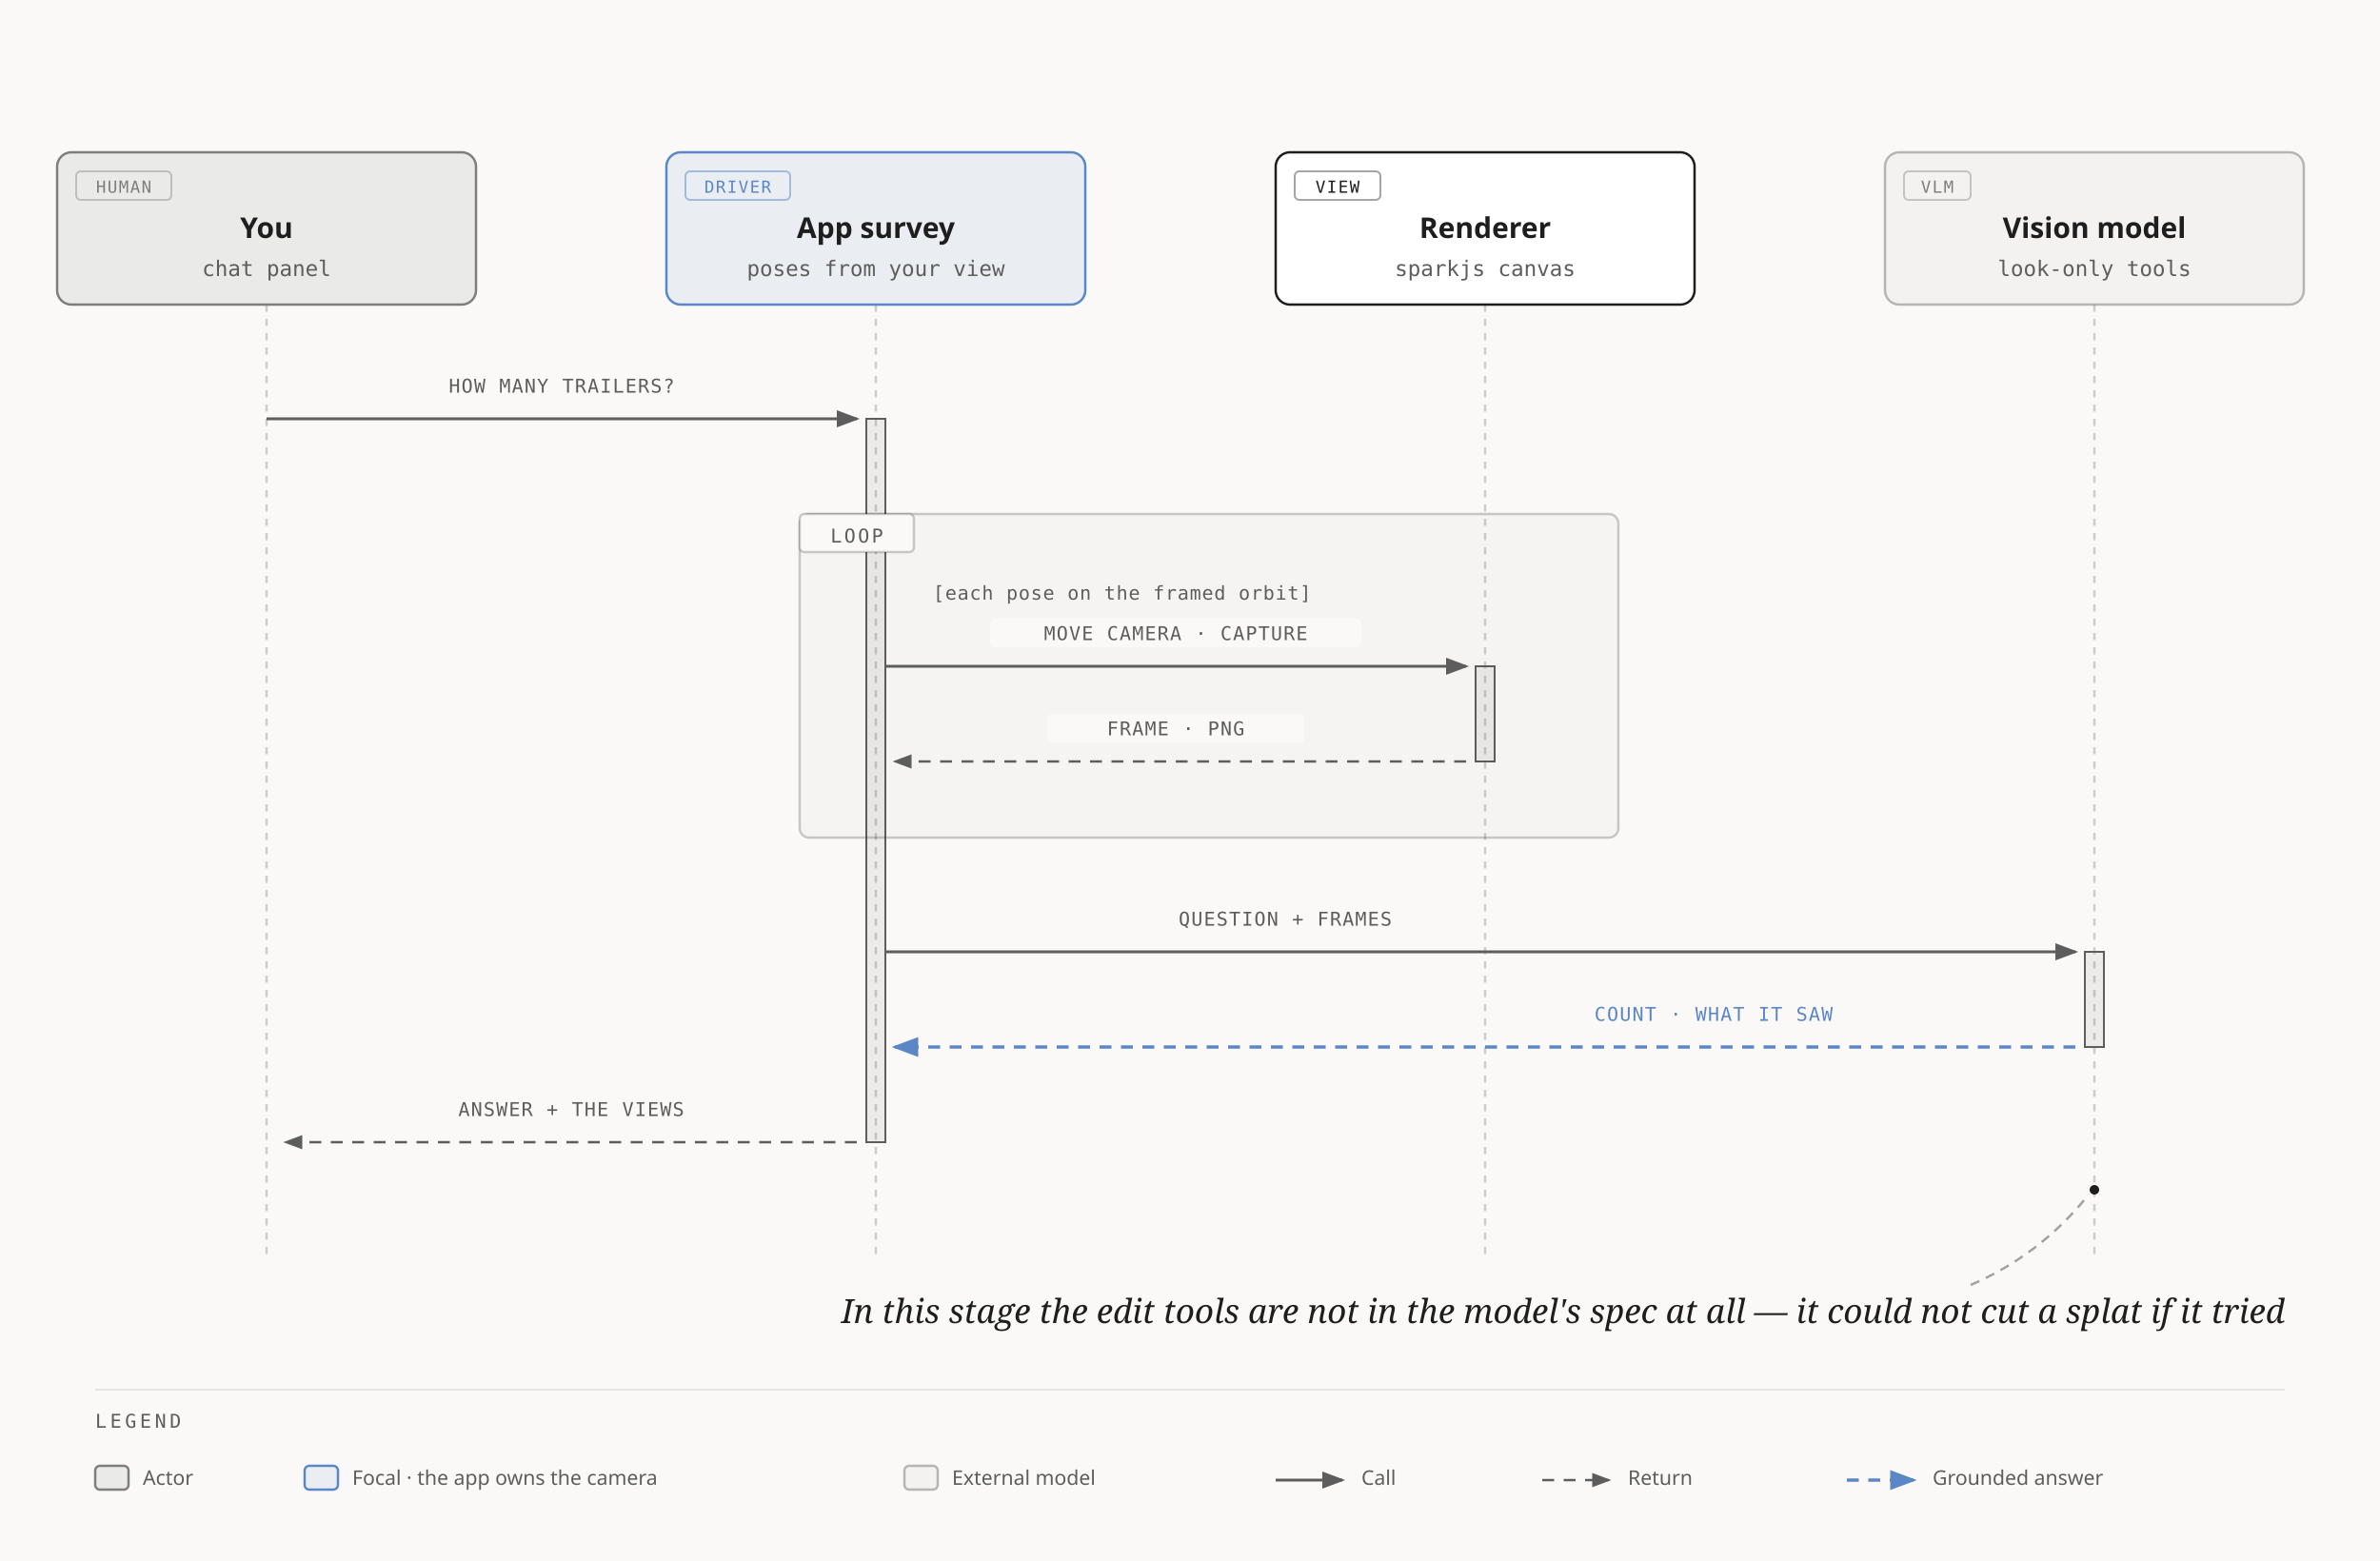
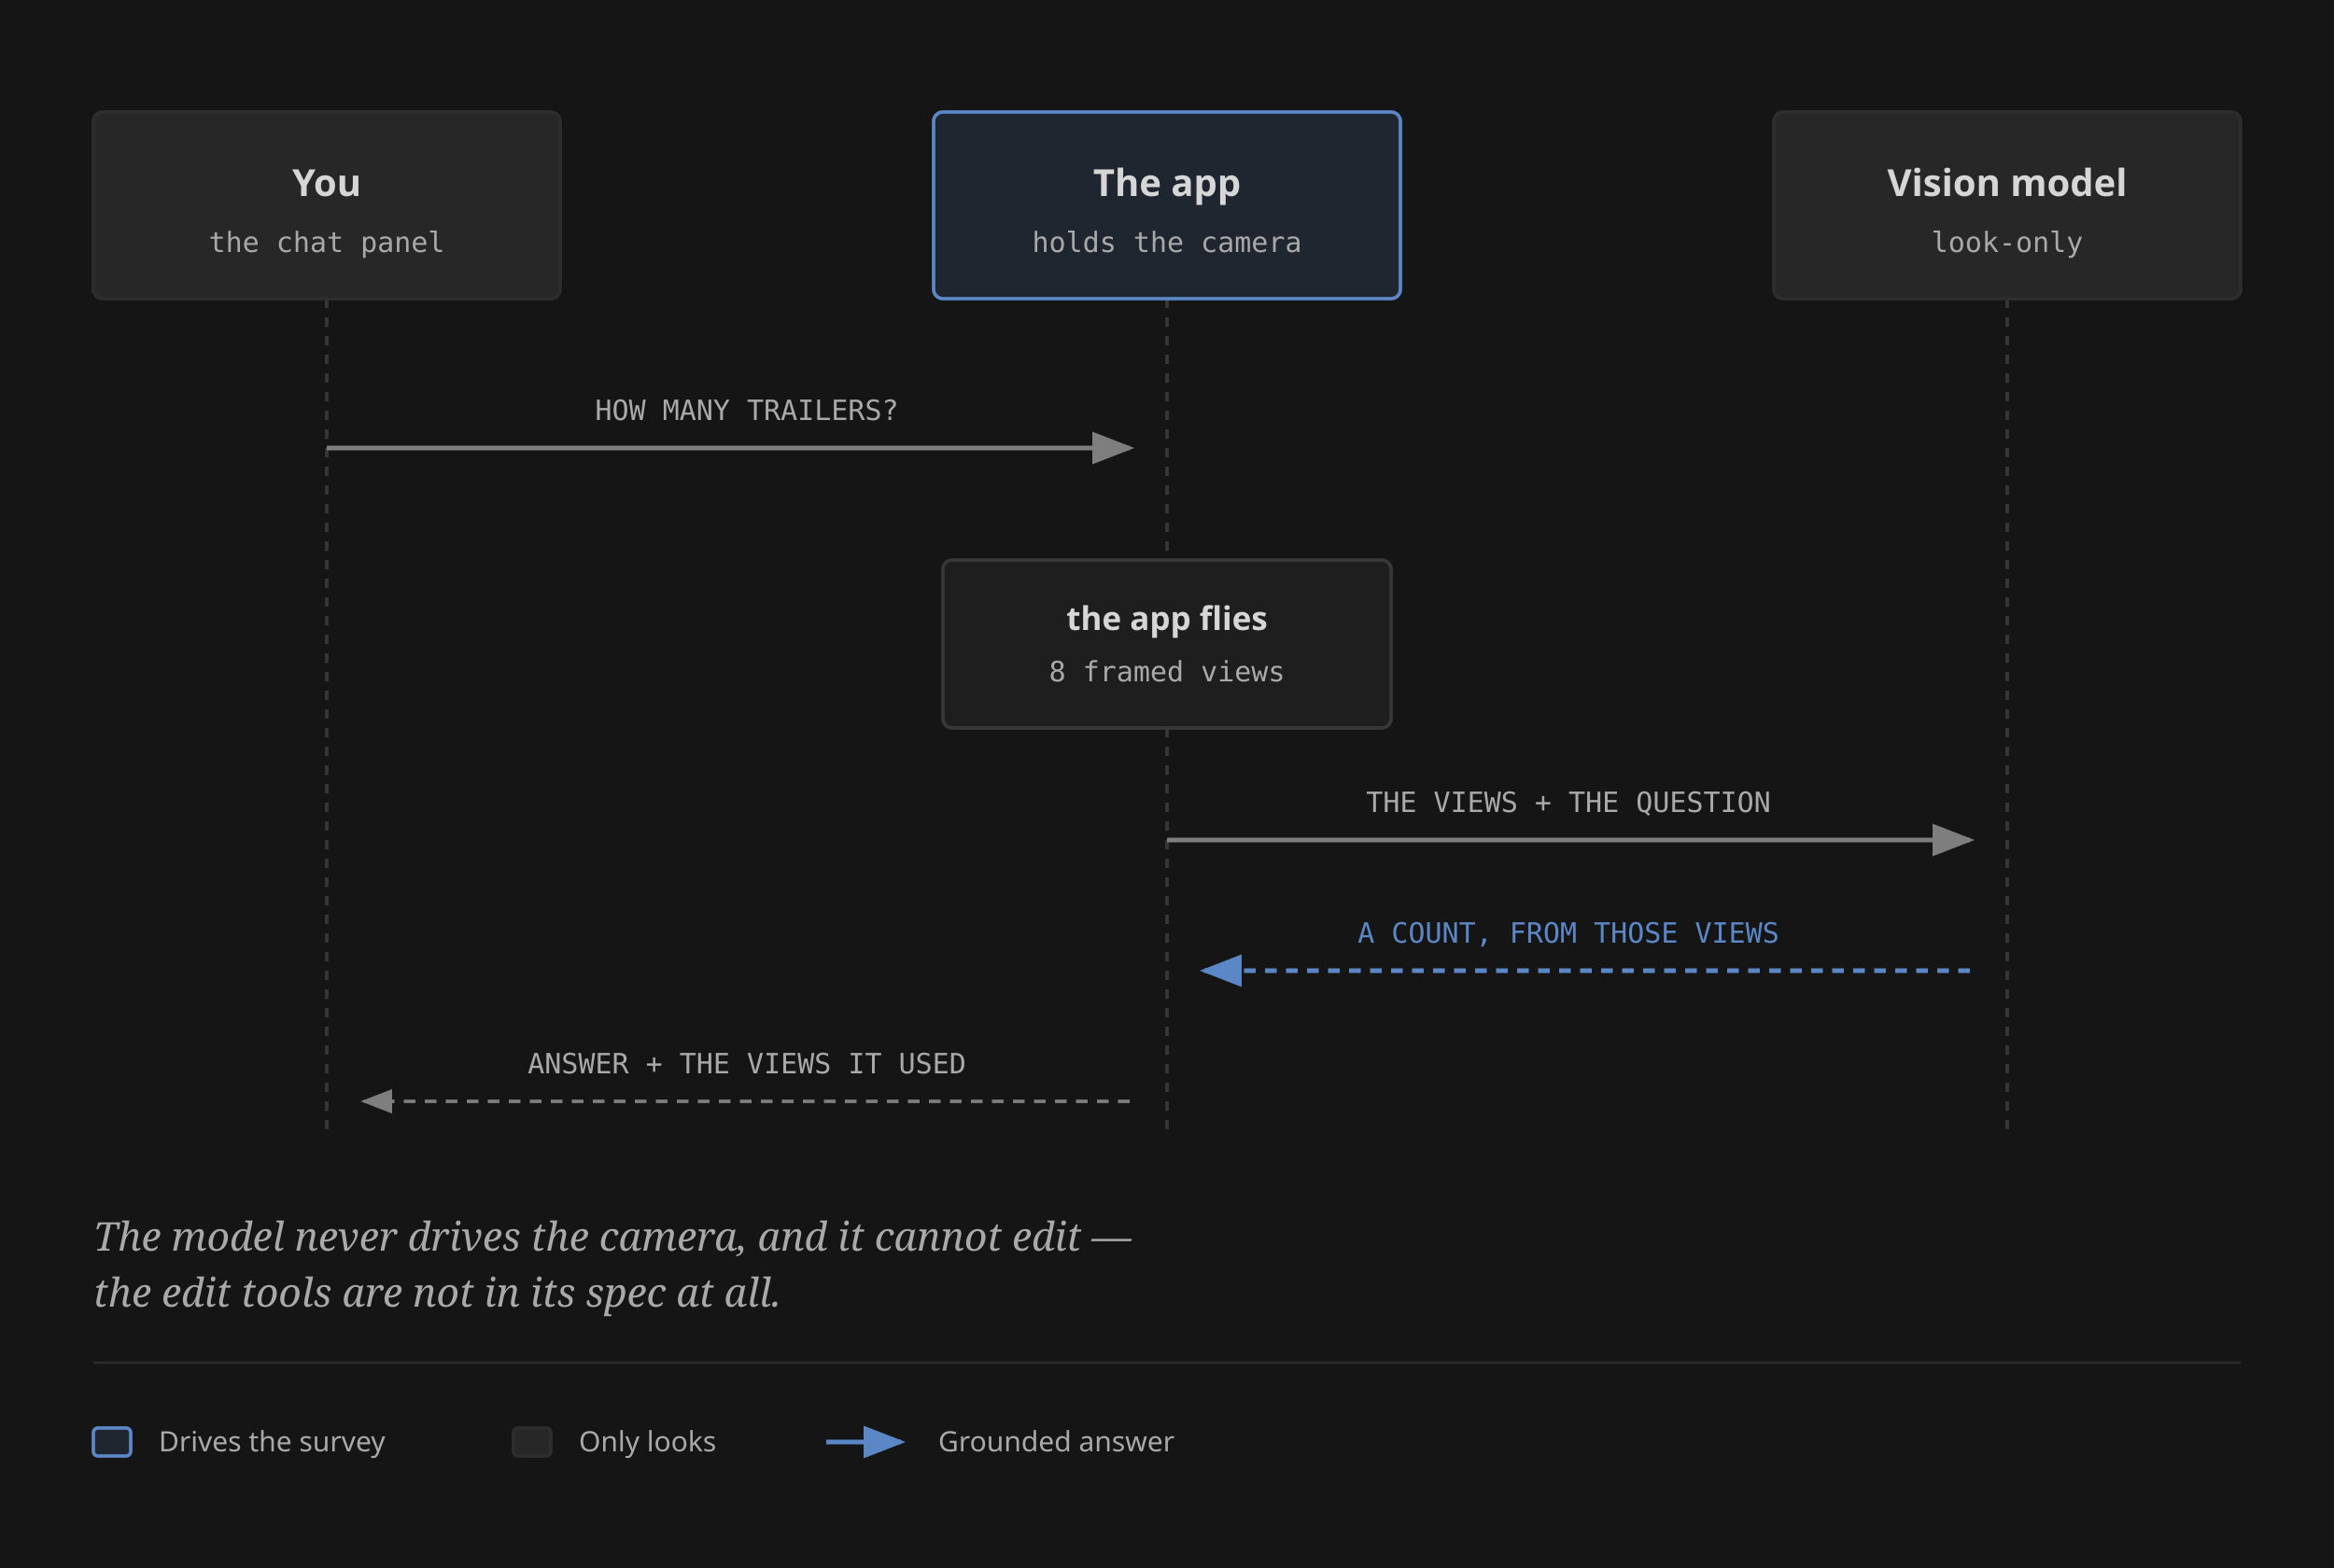
- <svg xmlns="http://www.w3.org/2000/svg" width="1000" height="656" viewBox="0 0 1000 656">
+ <svg xmlns="http://www.w3.org/2000/svg" width="1000" height="672" viewBox="0 0 1000 672">
  <defs>
-     <marker id="arrow" markerWidth="8" markerHeight="6" refX="7" refY="3" orient="auto">
-       <polygon points="0 0, 8 3, 0 6" fill="#5d5d5d" />
+     <marker id="arrow" markerWidth="9" markerHeight="7" refX="8" refY="3.5" orient="auto">
+       <polygon points="0 0, 9 3.5, 0 7" fill="#7e7e7e" />
    </marker>
-     <marker id="arrow-accent" markerWidth="8" markerHeight="6" refX="7" refY="3" orient="auto">
-       <polygon points="0 0, 8 3, 0 6" fill="#5b87c7" />
+     <marker id="arrow-accent" markerWidth="9" markerHeight="7" refX="8" refY="3.5" orient="auto">
+       <polygon points="0 0, 9 3.5, 0 7" fill="#5b87c7" />
    </marker>
  </defs>
-   <rect width="100%" height="100%" fill="#faf9f7" />
-   <line x1="112" y1="128" x2="112" y2="528" stroke="rgba(30,30,30,0.20)" stroke-width="1" stroke-dasharray="3,3" />
-   <line x1="368" y1="128" x2="368" y2="528" stroke="rgba(30,30,30,0.20)" stroke-width="1" stroke-dasharray="3,3" />
-   <line x1="624" y1="128" x2="624" y2="528" stroke="rgba(30,30,30,0.20)" stroke-width="1" stroke-dasharray="3,3" />
-   <line x1="880" y1="128" x2="880" y2="528" stroke="rgba(30,30,30,0.20)" stroke-width="1" stroke-dasharray="3,3" />
-   <rect x="364" y="176" width="8" height="304" fill="rgba(30,30,30,0.06)" stroke="#5d5d5d" stroke-width="0.8" />
-   <rect x="620" y="280" width="8" height="40" fill="rgba(30,30,30,0.06)" stroke="#5d5d5d" stroke-width="0.8" />
-   <rect x="876" y="400" width="8" height="40" fill="rgba(30,30,30,0.06)" stroke="#5d5d5d" stroke-width="0.8" />
-   <rect x="336" y="216" width="344" height="136" rx="4" fill="rgba(30,30,30,0.02)" stroke="rgba(30,30,30,0.22)" stroke-width="1" />
-   <rect x="336" y="216" width="48" height="16" rx="2" fill="#faf9f7" stroke="rgba(30,30,30,0.22)" stroke-width="1" />
-   <text x="360" y="228" fill="#5d5d5d" font-size="8" font-family="'Geist Mono', monospace" text-anchor="middle" letter-spacing="0.12em">LOOP</text>
-   <text x="392" y="252" fill="#5d5d5d" font-size="8" font-family="'Geist Mono', monospace" letter-spacing="0.04em">[each pose on the framed orbit]</text>
-   <line x1="112" y1="176" x2="360" y2="176" stroke="#5d5d5d" stroke-width="1.2" marker-end="url(#arrow)" />
-   <line x1="372" y1="280" x2="616" y2="280" stroke="#5d5d5d" stroke-width="1.2" marker-end="url(#arrow)" />
-   <line x1="616" y1="320" x2="376" y2="320" stroke="#5d5d5d" stroke-width="1" stroke-dasharray="5,4" marker-end="url(#arrow)" />
-   <line x1="372" y1="400" x2="872" y2="400" stroke="#5d5d5d" stroke-width="1.2" marker-end="url(#arrow)" />
-   <line x1="872" y1="440" x2="376" y2="440" stroke="#5b87c7" stroke-width="1.4" stroke-dasharray="5,4" marker-end="url(#arrow-accent)" />
-   <line x1="360" y1="480" x2="120" y2="480" stroke="#5d5d5d" stroke-width="1" stroke-dasharray="5,4" marker-end="url(#arrow)" />
-   <rect x="160" y="156" width="152" height="12" rx="2" fill="#faf9f7" />
-   <text x="236" y="165" fill="#5d5d5d" font-size="8" font-family="'Geist Mono', monospace" text-anchor="middle" letter-spacing="0.06em">HOW MANY TRAILERS?</text>
-   <rect x="416" y="260" width="156" height="12" rx="2" fill="#faf9f7" />
-   <text x="494" y="269" fill="#5d5d5d" font-size="8" font-family="'Geist Mono', monospace" text-anchor="middle" letter-spacing="0.06em">MOVE CAMERA · CAPTURE</text>
-   <rect x="440" y="300" width="108" height="12" rx="2" fill="#faf9f7" />
-   <text x="494" y="309" fill="#5d5d5d" font-size="8" font-family="'Geist Mono', monospace" text-anchor="middle" letter-spacing="0.06em">FRAME · PNG</text>
-   <rect x="464" y="380" width="152" height="12" rx="2" fill="#faf9f7" />
-   <text x="540" y="389" fill="#5d5d5d" font-size="8" font-family="'Geist Mono', monospace" text-anchor="middle" letter-spacing="0.06em">QUESTION + FRAMES</text>
-   <rect x="644" y="420" width="152" height="12" rx="2" fill="#faf9f7" />
-   <text x="720" y="429" fill="#5b87c7" font-size="8" font-family="'Geist Mono', monospace" text-anchor="middle" letter-spacing="0.06em">COUNT · WHAT IT SAW</text>
-   <rect x="164" y="460" width="152" height="12" rx="2" fill="#faf9f7" />
-   <text x="240" y="469" fill="#5d5d5d" font-size="8" font-family="'Geist Mono', monospace" text-anchor="middle" letter-spacing="0.06em">ANSWER + THE VIEWS</text>
-   <rect x="24" y="64" width="176" height="64" rx="6" fill="#faf9f7" />
-   <rect x="24" y="64" width="176" height="64" rx="6" fill="rgba(93,93,93,0.10)" stroke="#7e7e7e" stroke-width="1" />
-   <rect x="32" y="72" width="40" height="12" rx="2" fill="transparent" stroke="rgba(126,126,126,0.40)" stroke-width="0.8" />
-   <text x="52" y="81" fill="#7e7e7e" font-size="7" font-family="'Geist Mono', monospace" text-anchor="middle" letter-spacing="0.08em">HUMAN</text>
-   <text x="112" y="100" fill="#1e1e1e" font-size="12" font-weight="600" font-family="'Geist', sans-serif" text-anchor="middle">You</text>
-   <text x="112" y="116" fill="#5d5d5d" font-size="9" font-family="'Geist Mono', monospace" text-anchor="middle">chat panel</text>
-   <rect x="280" y="64" width="176" height="64" rx="6" fill="#faf9f7" />
-   <rect x="280" y="64" width="176" height="64" rx="6" fill="rgba(91,135,199,0.10)" stroke="#5b87c7" stroke-width="1" />
-   <rect x="288" y="72" width="44" height="12" rx="2" fill="transparent" stroke="rgba(91,135,199,0.50)" stroke-width="0.8" />
-   <text x="310" y="81" fill="#5b87c7" font-size="7" font-family="'Geist Mono', monospace" text-anchor="middle" letter-spacing="0.08em">DRIVER</text>
-   <text x="368" y="100" fill="#1e1e1e" font-size="12" font-weight="600" font-family="'Geist', sans-serif" text-anchor="middle">App survey</text>
-   <text x="368" y="116" fill="#5d5d5d" font-size="9" font-family="'Geist Mono', monospace" text-anchor="middle">poses from your view</text>
-   <rect x="536" y="64" width="176" height="64" rx="6" fill="#faf9f7" />
-   <rect x="536" y="64" width="176" height="64" rx="6" fill="#ffffff" stroke="#1e1e1e" stroke-width="1" />
-   <rect x="544" y="72" width="36" height="12" rx="2" fill="transparent" stroke="rgba(30,30,30,0.40)" stroke-width="0.8" />
-   <text x="562" y="81" fill="#1e1e1e" font-size="7" font-family="'Geist Mono', monospace" text-anchor="middle" letter-spacing="0.08em">VIEW</text>
-   <text x="624" y="100" fill="#1e1e1e" font-size="12" font-weight="600" font-family="'Geist', sans-serif" text-anchor="middle">Renderer</text>
-   <text x="624" y="116" fill="#5d5d5d" font-size="9" font-family="'Geist Mono', monospace" text-anchor="middle">sparkjs canvas</text>
-   <rect x="792" y="64" width="176" height="64" rx="6" fill="#faf9f7" />
-   <rect x="792" y="64" width="176" height="64" rx="6" fill="rgba(30,30,30,0.03)" stroke="rgba(30,30,30,0.30)" stroke-width="1" />
-   <rect x="800" y="72" width="28" height="12" rx="2" fill="transparent" stroke="rgba(30,30,30,0.22)" stroke-width="0.8" />
-   <text x="814" y="81" fill="#7e7e7e" font-size="7" font-family="'Geist Mono', monospace" text-anchor="middle" letter-spacing="0.08em">VLM</text>
-   <text x="880" y="100" fill="#1e1e1e" font-size="12" font-weight="600" font-family="'Geist', sans-serif" text-anchor="middle">Vision model</text>
-   <text x="880" y="116" fill="#5d5d5d" font-size="9" font-family="'Geist Mono', monospace" text-anchor="middle">look-only tools</text>
-   <text x="960" y="556" fill="#1e1e1e" font-size="14" font-style="italic" font-family="'Instrument Serif', serif" text-anchor="end">In this stage the edit tools are not in the model's spec at all — it could not cut a splat if it tried</text>
-   <path d="M 828 540 Q 856 528 876 504" fill="none" stroke="rgba(30,30,30,0.40)" stroke-width="1" stroke-dasharray="4,3" />
-   <circle cx="880" cy="500" r="2" fill="#1e1e1e" />
-   <line x1="40" y1="584" x2="960" y2="584" stroke="rgba(30,30,30,0.10)" stroke-width="0.8" />
-   <text x="40" y="600" fill="#5d5d5d" font-size="8" font-family="'Geist Mono', monospace" letter-spacing="0.18em">LEGEND</text>
-   <rect x="40" y="616" width="14" height="10" rx="2" fill="rgba(93,93,93,0.10)" stroke="#7e7e7e" stroke-width="1" />
-   <text x="60" y="624" fill="#5d5d5d" font-size="8.5" font-family="'Geist', sans-serif">Actor</text>
-   <rect x="128" y="616" width="14" height="10" rx="2" fill="rgba(91,135,199,0.10)" stroke="#5b87c7" stroke-width="1" />
-   <text x="148" y="624" fill="#5d5d5d" font-size="8.5" font-family="'Geist', sans-serif">Focal · the app owns the camera</text>
-   <rect x="380" y="616" width="14" height="10" rx="2" fill="rgba(30,30,30,0.03)" stroke="rgba(30,30,30,0.30)" stroke-width="1" />
-   <text x="400" y="624" fill="#5d5d5d" font-size="8.5" font-family="'Geist', sans-serif">External model</text>
-   <line x1="536" y1="622" x2="564" y2="622" stroke="#5d5d5d" stroke-width="1.2" marker-end="url(#arrow)" />
-   <text x="572" y="624" fill="#5d5d5d" font-size="8.5" font-family="'Geist', sans-serif">Call</text>
-   <line x1="648" y1="622" x2="676" y2="622" stroke="#5d5d5d" stroke-width="1" stroke-dasharray="5,4" marker-end="url(#arrow)" />
-   <text x="684" y="624" fill="#5d5d5d" font-size="8.5" font-family="'Geist', sans-serif">Return</text>
-   <line x1="776" y1="622" x2="804" y2="622" stroke="#5b87c7" stroke-width="1.4" stroke-dasharray="5,4" marker-end="url(#arrow-accent)" />
-   <text x="812" y="624" fill="#5d5d5d" font-size="8.5" font-family="'Geist', sans-serif">Grounded answer</text>
+   <rect width="100%" height="100%" fill="#151515" />
+   <line x1="140" y1="128" x2="140" y2="488" stroke="rgba(214,214,214,0.18)" stroke-width="1.5" stroke-dasharray="4,4" />
+   <line x1="500" y1="128" x2="500" y2="488" stroke="rgba(214,214,214,0.18)" stroke-width="1.5" stroke-dasharray="4,4" />
+   <line x1="860" y1="128" x2="860" y2="488" stroke="rgba(214,214,214,0.18)" stroke-width="1.5" stroke-dasharray="4,4" />
+   <line x1="140" y1="192" x2="484" y2="192" stroke="#7e7e7e" stroke-width="2" marker-end="url(#arrow)" />
+   <rect x="404" y="240" width="192" height="72" rx="4" fill="#1e1e1e" stroke="#383838" stroke-width="1.5" />
+   <text x="500" y="270" fill="#d6d6d6" font-size="14" font-weight="600" font-family="'Geist', sans-serif" text-anchor="middle">the app flies</text>
+   <text x="500" y="292" fill="#a9a9a9" font-size="12" font-family="'Geist Mono', monospace" text-anchor="middle">8 framed views</text>
+   <line x1="500" y1="360" x2="844" y2="360" stroke="#7e7e7e" stroke-width="2" marker-end="url(#arrow)" />
+   <line x1="844" y1="416" x2="516" y2="416" stroke="#5b87c7" stroke-width="2" stroke-dasharray="5,4" marker-end="url(#arrow-accent)" />
+   <line x1="484" y1="472" x2="156" y2="472" stroke="#7e7e7e" stroke-width="1.5" stroke-dasharray="5,4" marker-end="url(#arrow)" />
+   <rect x="240" y="168" width="160" height="16" rx="2" fill="#151515" />
+   <text x="320" y="180" fill="#a9a9a9" font-size="12" font-family="'Geist Mono', monospace" text-anchor="middle">HOW MANY TRAILERS?</text>
+   <rect x="568" y="336" width="208" height="16" rx="2" fill="#151515" />
+   <text x="672" y="348" fill="#a9a9a9" font-size="12" font-family="'Geist Mono', monospace" text-anchor="middle">THE VIEWS + THE QUESTION</text>
+   <rect x="564" y="392" width="216" height="16" rx="2" fill="#151515" />
+   <text x="672" y="404" fill="#5b87c7" font-size="12" font-family="'Geist Mono', monospace" text-anchor="middle">A COUNT, FROM THOSE VIEWS</text>
+   <rect x="208" y="448" width="224" height="16" rx="2" fill="#151515" />
+   <text x="320" y="460" fill="#a9a9a9" font-size="12" font-family="'Geist Mono', monospace" text-anchor="middle">ANSWER + THE VIEWS IT USED</text>
+   <rect x="40" y="48" width="200" height="80" rx="4" fill="#272727" stroke="#2d2d2d" stroke-width="1.5" />
+   <text x="140" y="84" fill="#d6d6d6" font-size="16" font-weight="600" font-family="'Geist', sans-serif" text-anchor="middle">You</text>
+   <text x="140" y="108" fill="#a9a9a9" font-size="12" font-family="'Geist Mono', monospace" text-anchor="middle">the chat panel</text>
+   <rect x="400" y="48" width="200" height="80" rx="4" fill="rgba(91,135,199,0.15)" stroke="#5b87c7" stroke-width="1.5" />
+   <text x="500" y="84" fill="#d6d6d6" font-size="16" font-weight="600" font-family="'Geist', sans-serif" text-anchor="middle">The app</text>
+   <text x="500" y="108" fill="#a9a9a9" font-size="12" font-family="'Geist Mono', monospace" text-anchor="middle">holds the camera</text>
+   <rect x="760" y="48" width="200" height="80" rx="4" fill="#272727" stroke="#2d2d2d" stroke-width="1.5" />
+   <text x="860" y="84" fill="#d6d6d6" font-size="16" font-weight="600" font-family="'Geist', sans-serif" text-anchor="middle">Vision model</text>
+   <text x="860" y="108" fill="#a9a9a9" font-size="12" font-family="'Geist Mono', monospace" text-anchor="middle">look-only</text>
+   <text x="40" y="536" fill="#a9a9a9" font-size="17" font-style="italic" font-family="'Instrument Serif', serif">The model never drives the camera, and it cannot edit —</text>
+   <text x="40" y="560" fill="#a9a9a9" font-size="17" font-style="italic" font-family="'Instrument Serif', serif">the edit tools are not in its spec at all.</text>
+   <line x1="40" y1="584" x2="960" y2="584" stroke="rgba(214,214,214,0.12)" stroke-width="1" />
+   <rect x="40" y="612" width="16" height="12" rx="2" fill="rgba(91,135,199,0.15)" stroke="#5b87c7" stroke-width="1.5" />
+   <text x="68" y="622" fill="#a9a9a9" font-size="12" font-family="'Geist', sans-serif">Drives the survey</text>
+   <rect x="220" y="612" width="16" height="12" rx="2" fill="#272727" stroke="#2d2d2d" stroke-width="1.5" />
+   <text x="248" y="622" fill="#a9a9a9" font-size="12" font-family="'Geist', sans-serif">Only looks</text>
+   <line x1="354" y1="618" x2="386" y2="618" stroke="#5b87c7" stroke-width="2" marker-end="url(#arrow-accent)" />
+   <text x="402" y="622" fill="#a9a9a9" font-size="12" font-family="'Geist', sans-serif">Grounded answer</text>
</svg>
